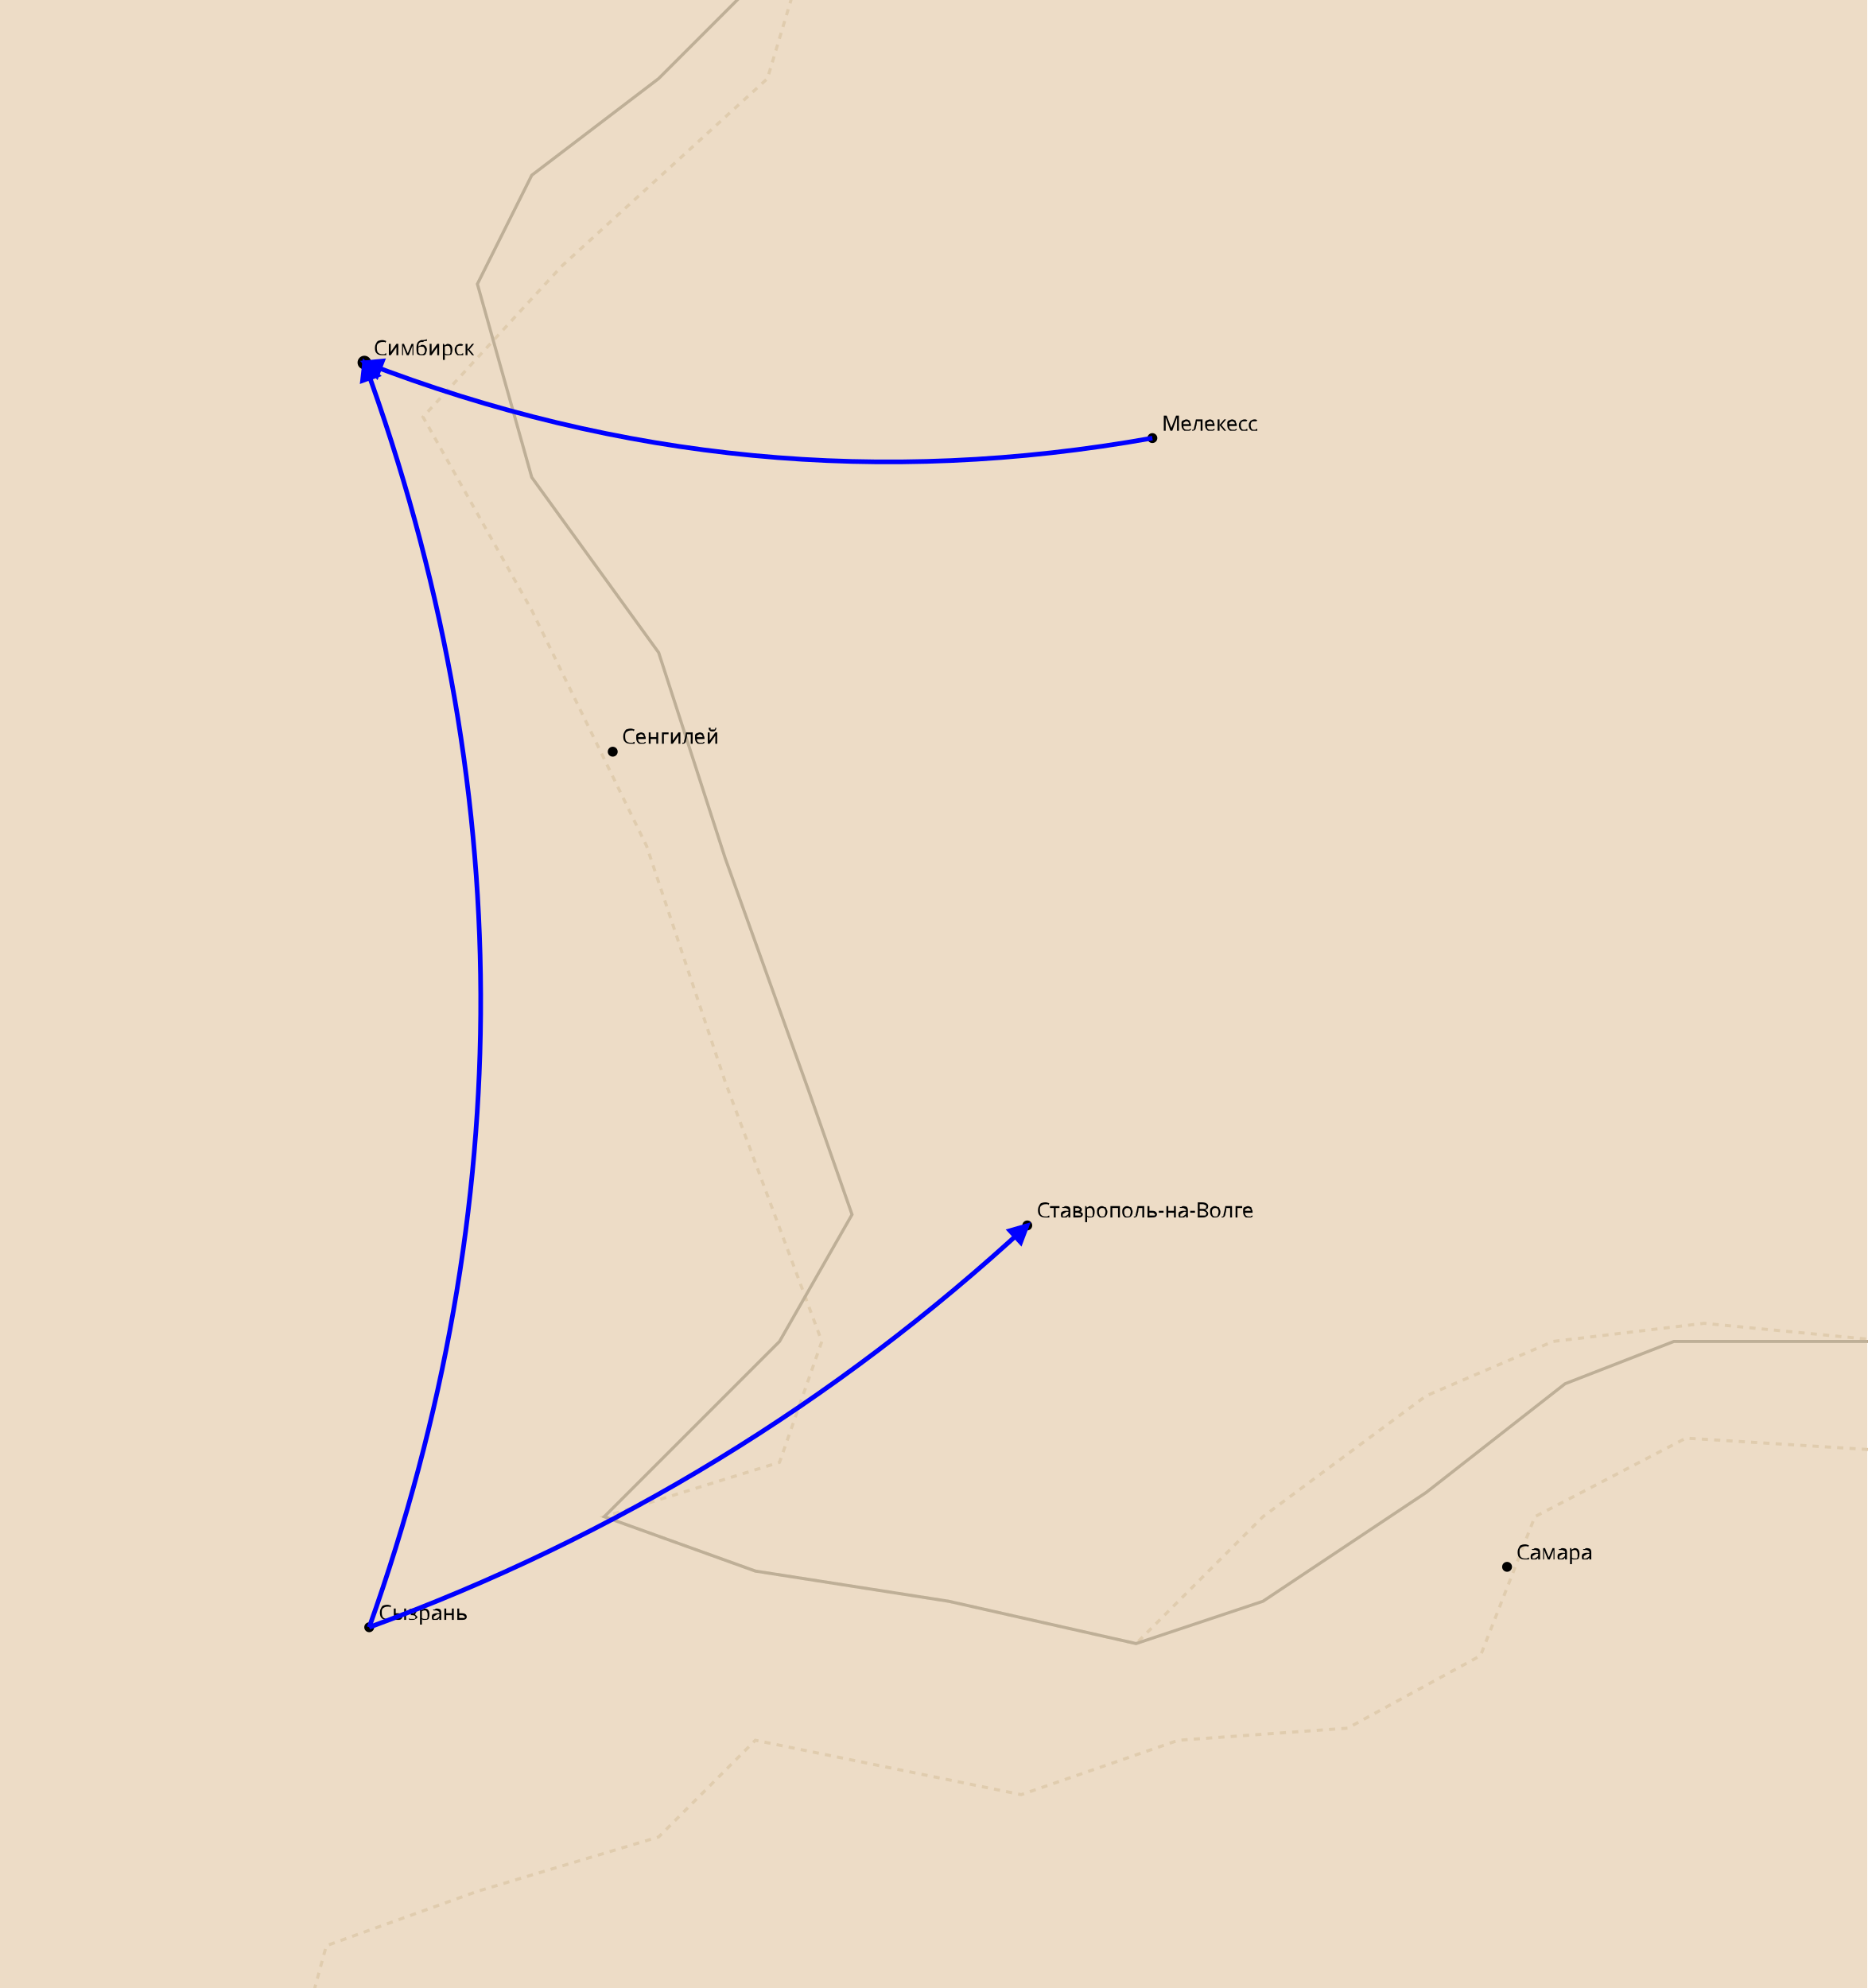
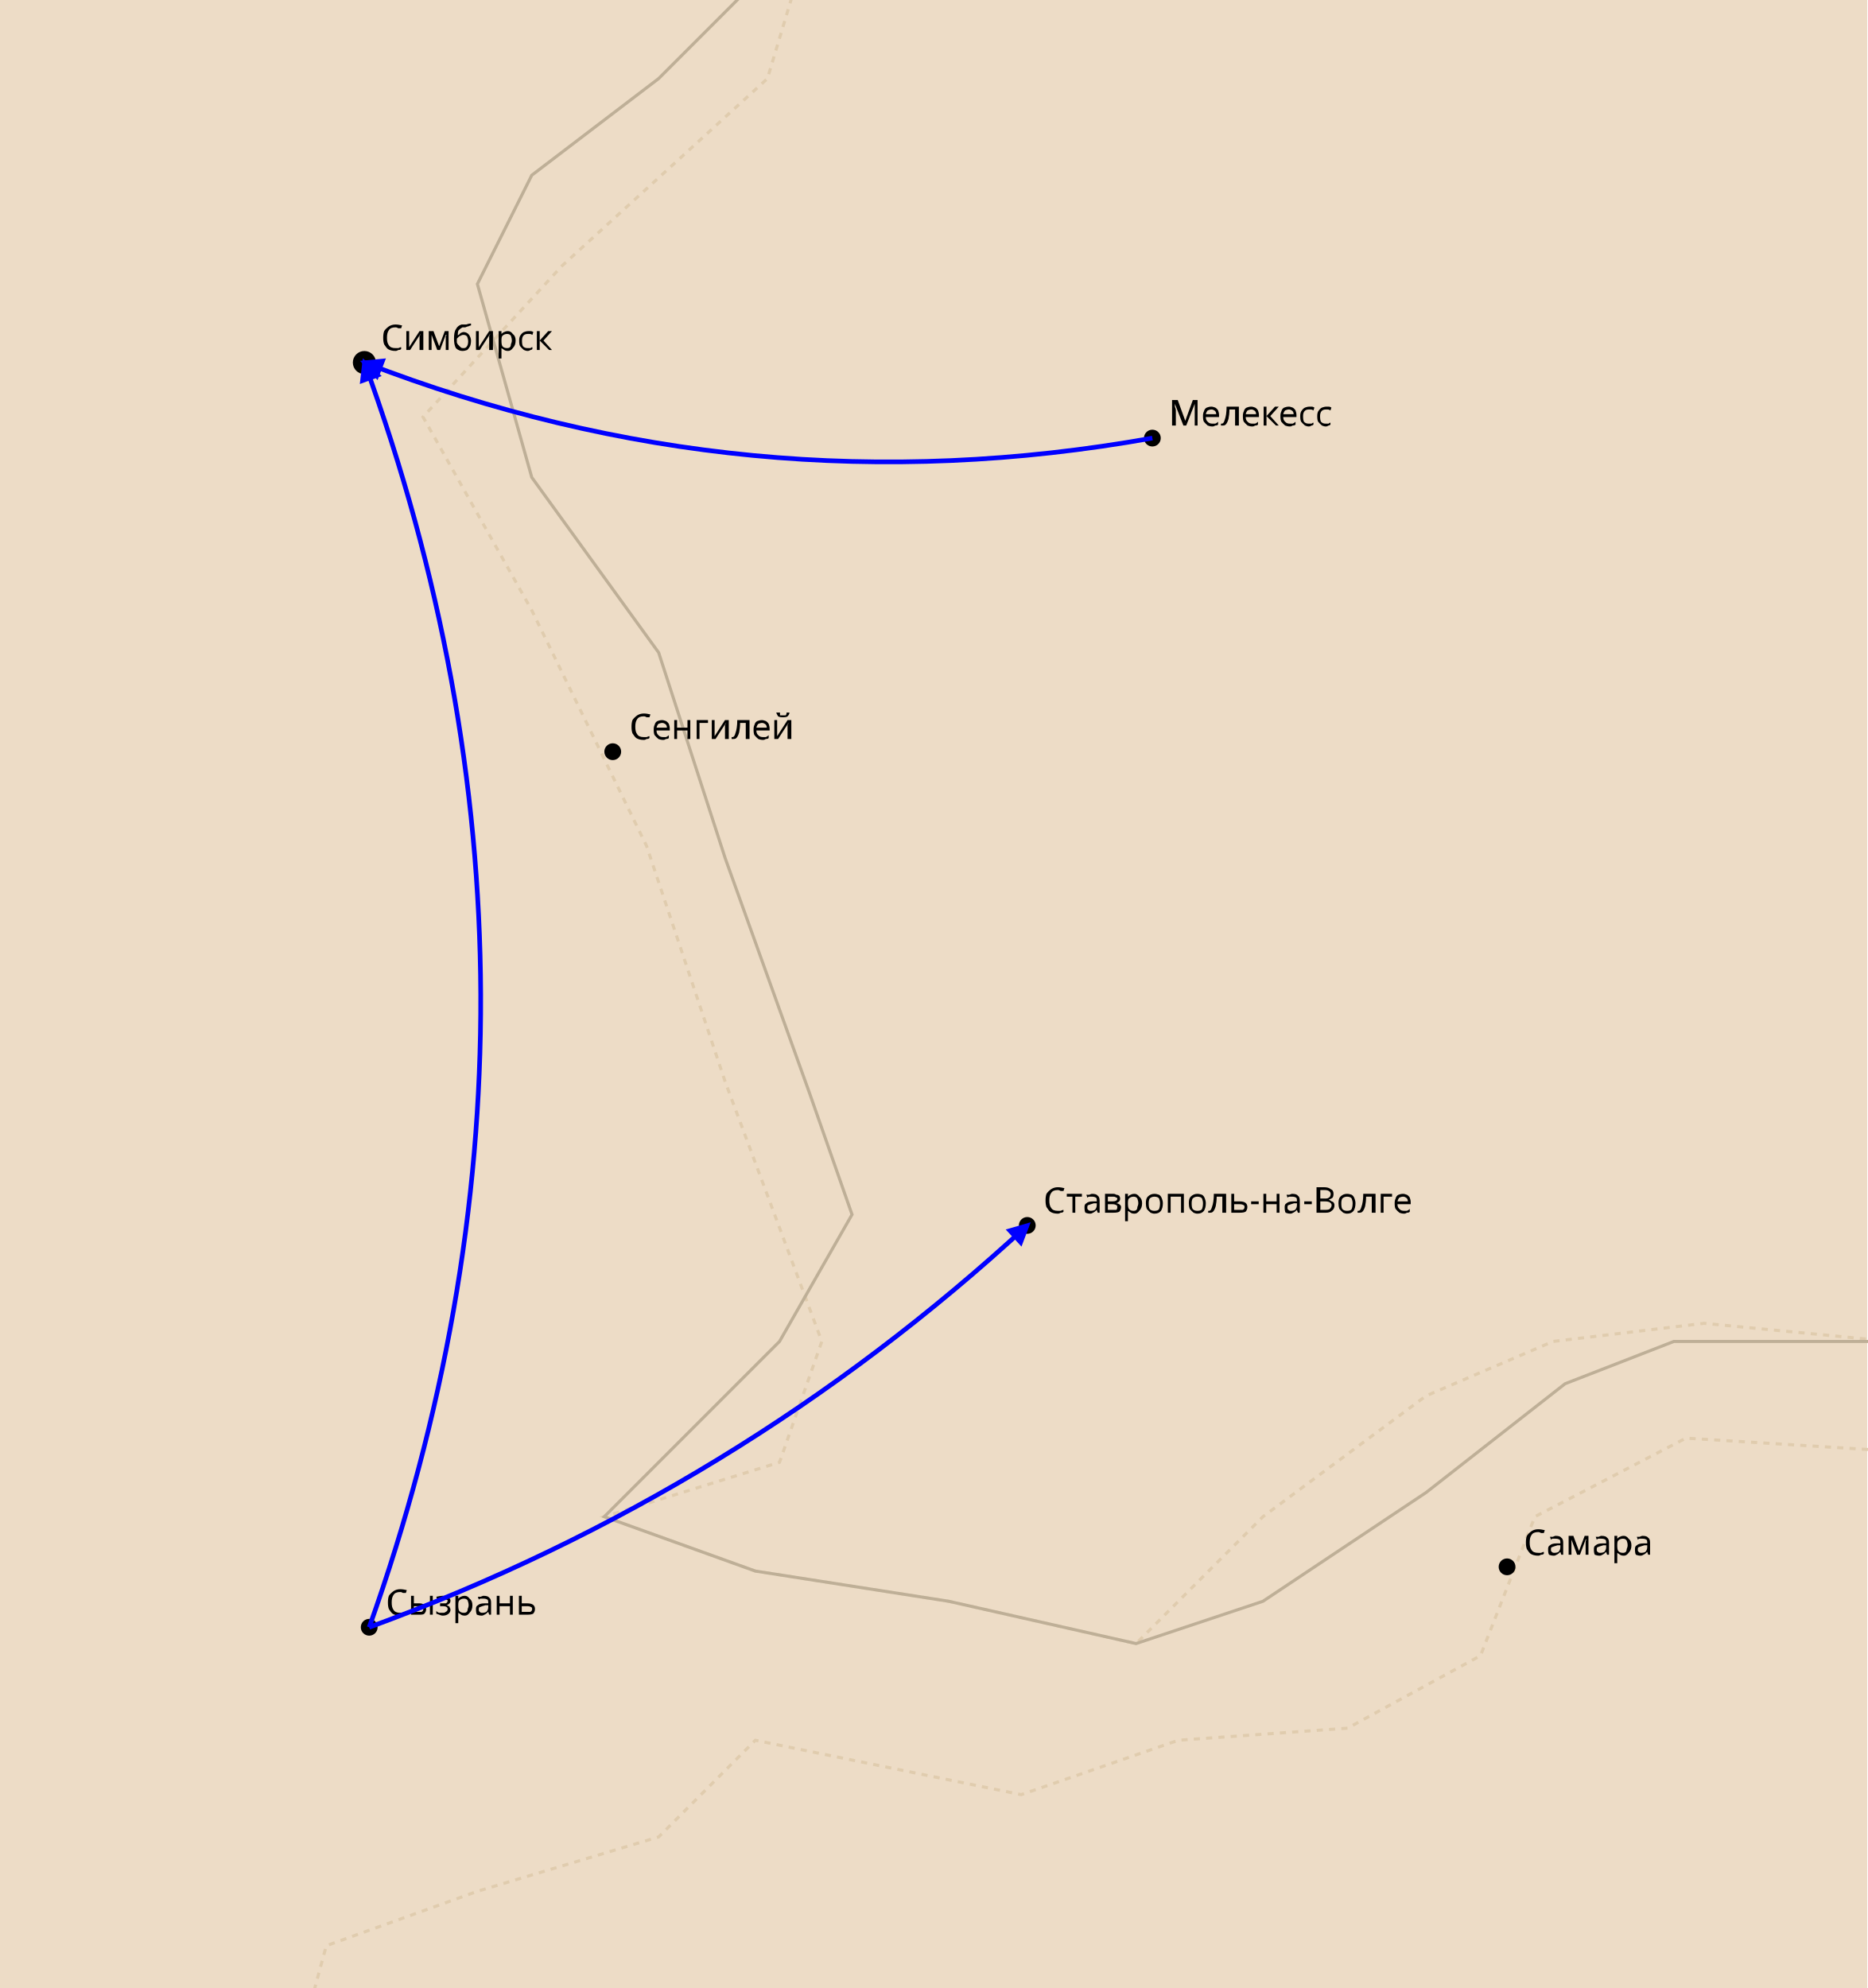
<svg xmlns="http://www.w3.org/2000/svg" viewBox="36.6 110.2 30.9 32.9">
  <style type="text/css">.cls-0 {fill:#EDDCC6;}
.cls-1 {fill:#E7C6B5;}
.cls-2 {fill:#F4DF9A;}
.cls-3 {fill:none;stroke:#E0CCAE;stroke-width:0.051;stroke-dasharray:0.102,0.102;}
.cls-4 {fill:none;stroke:#B3B3B3;stroke-width:0.051;}
.cls-5 {fill:none;stroke:#BEAF97;stroke-width:0.051;}
.cls-6 {fill:none;stroke:#B1C0C2;stroke-width:0.077;}
.cls-7 {fill:none;stroke:#000000;stroke-width:0.077;}
.cls-8 {fill:none;stroke:#0000FF;stroke-width:0.077;stroke-dasharray:0.307,0.205;}
.cls-9 {fill:none;stroke:#FF0000;stroke-width:0.077;}
.cls-10 {fill:none;stroke:#006837;stroke-width:0.077;}
.cls-11 {fill:none;stroke:#FF0000;stroke-width:0.077;stroke-dasharray:0.307,0.102,0.102,0.102;}
.cls-12 {fill:none;stroke:#0000FF;stroke-width:0.077;}
.cls-13 {fill:none;stroke:#000000;stroke-width:0.077;stroke-dasharray:0.307,0.102,0.102,0.102;}
.cls-14 {fill:none;stroke:#6699CC;stroke-width:0.077;}
.cls-15 {fill:none;stroke:#336699;stroke-width:0.077;}
.cls-16 {fill:#336699;}
.cls-17 {fill:none;stroke:#CC9966;stroke-width:0.051;stroke-dasharray:0.205,0.102,0.102,0.102;}
.cls-18 {fill:none;stroke:#CC6699;stroke-width:0.051;}
.cls-19 {fill:none;stroke:#FF0099;stroke-width:0.051;}
.cls-20 {fill:#FF0099;}
.cls-21 {fill:none;stroke:#003366;stroke-width:0.051;}
.cls-22 {fill:#003366;}
.cls-23 {fill:none;stroke:#FF0000;stroke-width:0.077;stroke-linecap:round;}
.cls-24 {fill:none;stroke:#0000FF;stroke-width:0.102;stroke-linecap:round;stroke-linejoin:round;stroke-miterlimit:10;stroke-dasharray:0.307,0.205,0.205,0.205,0.205,0.205;}
.cls-25 {fill:none;stroke:#006600;stroke-width:0.102;stroke-linecap:round;stroke-linejoin:round;stroke-miterlimit:10;}
.cls-26 {fill:none;stroke:#FF0000;stroke-width:0.102;stroke-linecap:round;stroke-linejoin:round;stroke-miterlimit:10;stroke-dasharray:0.307,0.205,0.205,0.205,0.205,0.205;}
.cls-27 {fill:#0000FF;}
.cls-28 {fill:#FF0000;}
.cls-29 {fill:none;stroke:#000000;stroke-width:0.051;}
.cls-30 {fill:#006699;}
.cls-31 {fill:#C1272D;}
.cls-32 {fill:#CA001B;}
.cls-33 {fill:#000000;}
.cls-34 {fill:none;stroke:#006699;stroke-width:0.051;}</style>
  <defs>
    <marker id="head-cls-9" viewBox="0 0 10 10" refX="8" refY="5" markerWidth="5" markerHeight="5" orient="auto-start-reverse">
      <path d="M0,0 L10,5 L0,10 z" fill="#FF0000" />
    </marker>
    <marker id="head-cls-12" viewBox="0 0 10 10" refX="8" refY="5" markerWidth="5" markerHeight="5" orient="auto-start-reverse">
      <path d="M0,0 L10,5 L0,10 z" fill="#0000FF" />
    </marker>
  </defs>
  <g id="background_paper">
    <rect class="cls-0" x="36.6" y="110.2" width="30.9" height="32.9" />
  </g>
  <g id="rivers">
    <path class="cls-6" d="m14.1 135.8c1.1-0.9 2.5-2.3 5-1.8 3.2 0.4 2.9 0 4.8-1.2 1.5-1.1 2.7-1.3 2.9-2.2" />
    <path class="cls-6" d="m16.1 164c2.3-1.2 4.8-1.6 6.8-2.3 3-1.1 2.5-2 3.9-2.7" />
    <path class="cls-6" d="m15.4 120.1c1.2-0.7 0.5-2.7 3.2-2.7s5.9-1.4 5.9-3c0.3-3.6-0.6-7.7-0.9-11.6-2.5-2.7-3.6-5.7-3.6-7.9 1.3-1.4 1.3-2.5-0.9-4.1" />
    <path class="cls-6" d="m15.4 79" />
    <path class="cls-6" d="m17.9 40.6c1.2 0.6 2.1-3 3.4-0.5 2.3 1.1 0.3 5.3-5.6 6.8" />
    <path class="cls-6" d="m184.5 32.6c1.6 0 3.2 0.7 4.1 2.3l2.3 2 0.4 0.9 4.4 0.3 4.1 0.9c1.8 0.4 1.8 2 2.5 4.1 1.1 1.3 2.2 1.1 2.5 0.2 0.9-0.2 0.9 2.5 2.7 1.4 1.3-0.3 0.9 2.2 3.6 2.9" />
    <path class="cls-6" d="m174.5 66.5 2.1 1.6 2.5 0.2c0.7 2.5 3.4 2.9 7.9 2.3l2.5 1.1 3.9 0.4 2.7-0.6 2.1 2 2.5 0.2 3.2 0.7 1.8-0.2 2.2 0.9 3 0.2 1.6 0.5" />
    <path class="cls-6" d="m184.5 91.2c1.2-1.5 3.9-2 6.2-1.3 1.1 0.2 2.2-0.2 3.2-0.9h3.4l2-0.9c1.6-1.4 3.2-2.3 5-0.7l2.3-0.5 2-1.3 2.5-0.7" />
    <path class="cls-6" d="m186.3 112.6c0.5 0.7 2.8 0.5 5 1.8 2.1-0.4 2.6-1.3 4.4-1.8l5.9-1.1 3.2-1.6 3.1-2.3 2.1-0.5 1.1-0.6" />
    <path class="cls-6" d="m160.9 143.1 2.3-0.7 2.2-2.5 2.5-0.9 3.7-2.8 3.4 1.2 1.6 1.6h2.5l2.7-1.2 2.3-0.9 2.2-0.2 2.1 2 2.3 0.7 3.6-0.4 1.6-0.7 6.1-0.5c1.9-0.9 3.2-1.3 5.5-2.9l1.3-1.4 2.3-0.4" />
    <path class="cls-6" d="m183.4 158.1c-0.9 3.4-0.5 5 2.5 5.2 3.6 0.9 7.3 0.7 5.7-3.2-2.8-1.1-0.3-2.5-0.3-3.4 0.3-2.3-0.4-4.8-1.5-6.6l-0.3-2.3-0.7-2-1.1-1.4" />
    <path class="cls-6" d="m175.7 181.9 6.3 1.2 2.5-0.7c-1.6 2.7-5.9 4.1-5 7.5l-0.4 3.6 0.4 4.1 0.5 1.8" />
    <path class="cls-6" d="m73.6 200.1c0.7-3.4-1.3-4.5-1.3-6.6l0.9-2-0.5-2.5-0.2-4.1 0.4-2.5-0.4-1.4 1.6-3.4 2.5-3 2.7-0.2 2.5-2.5 2.7-0.4 1.6-1.4 2.1-0.9 2.5-0.7 2.2-1.4 2.1 0.3 1.6 0.7 2.7-0.5 2-0.5" />
    <path class="cls-6" d="m153.4 110.3c2 1.4 4.8 1.2 7.5 0.5 1.6-0.7 3-2.3 3.9-2.3l3.8 0.2 0.9 1.6 0.7 2.1 1.6 1.3h0.9l0.9 1.4 1.8 0.5h2.8l3.6-2.1 2.7-0.7 1.8-0.2" />
    <path class="cls-6" d="m150.2 122.4 2.7-0.9 1.9-2.1 0.9-2.7 1.8-3.6 1.8-2.3 2.3-0.5v1.2l1.1 1.6-1.1 1.3-0.5 2.5 0.5 3.4 0.9 1.4-1.4 4.8-1.6 1.3 1.2 1.6-0.3 5 0.5 1.8-1.8 0.3-2.5-2.1-1.8-0.4-2.1-2.3-2.5-2.3-2.5-1.3 1.1-3z" />
  </g>
  <g id="admin_borders">
    <path class="cls-3" d="m48.6 199.9-2.1-2.3-2.3-0.7-2.6-1.9-2.5-3.3-2.3-3.5-2.5-0.2-1.2-2.3 0.7-2.1 1.8-0.9 0.2-1.4-0.5-1.6 1.2-1.4 2.3 0.2 1.4 0.5 0.9-2.5v-2.5l1.8-2.5 0.7-3.7 1.6-3.9 2.1-4.9 1.4-4.4-2.1 0.4h-2.5l-3 0.7-3.7 2.1-2.9 1.2-3 0.7-2-0.7-2.5-2.5 1.2-2.3 2.1-0.9 3.5 0.2 1.8-1.4 2.8-2.1 0.9-2.3v-1.7l2.1-1.4 0.6-2.2 2.5-0.9 3-0.9 1.6-1.6 4.4 0.9 2.6-0.9 2.8-0.2 2.2-1.2 0.9-2.3 2.5-1.3 3.2 0.2 2.3 0.2 2.7 0.9 2.1 1.6 2.5 1.4 2.2 0.7 1.2 1.8 0.9 3 1.3 2.2 3.2 5 2.1 2.1 2 1.9 3 3.1 2.9 2.5 3.4 1.1 2.3 1.8v1.6l-1.4 1.3 2.1 0.5 3.2-0.7 2.7-0.2 2.8-0.9 2.7-0.7 2.9 0.5 3.2-0.5 2.3-0.9 1.8-0.2 3.2 1.1 2.7 3.7 2.3 1.3 2.9 0.2 4.1 0.3 3.6 1.1 3.7 1.4 3.8 0.2 2.8-0.5 2.5-1.6 1.3-2.4-2.7-0.5-2.3 1.4-2.9 0.2-4.1-0.7-3-0.9-2.5-0.7-3.6-2.5-2-2.3-3-0.6-3.4-1.4-2.3-1.1-2.3-0.3-2.7 0.3-2.3 0.7-1.6 1.8-2.7 0.6-3.4-0.6h-2.7l-3.2-0.7-3-1.1-1.3-2.1v-1.8l-2.1-0.9-2-1.6-1.8-1.4-3.2-2-2.3-1.8-1.6-1.4-1.3-3-1.6-1.8-1.4-1.8-2.9-2.3-1.6-1.6-1.6-1.8-3-0.7-2.9-1.1-2.8-0.2-3.1-0.3-2.5 0.3-2.1 0.9-2.7 2-2.1 2.1-3.1-0.7-3.2-0.5-2.5-0.9 2.9-0.9 0.7-2-1.6-4.3-1.3-3.9-1.9-3.9-1.8-3.2 2.3-2.5 3.4-3.1 0.9-3 2.1-3.4 2.5-2.5 2.9-2 1.8-0.7 1.8-2.1 3.2-1.1 2.1 0.2 3.2-0.2 1.3-1.1 3.7-0.3 3.4-1.6 1.3-2 2.8-0.2 2.9 0.9 2.3-0.7 1.1-2.3 2.3-0.9 3.2-0.4 2.5-1.6 2.7-1.6 2.7-1.2 1.9 2.8 1.1 0.4-0.5 1.2 0.7 1.3 2.1 0.3 1.8-1.2 1.3 0.2 0.9 1.4 1 0.7 0.6 1.8 3.9 0.5 1.1 0.9 2.5 1.3 1.2 1.6 1.3 2.5 1.2 1.4 1.3 0.7-0.6 1.1 2 0.5-0.2 1.3 1.3 0.7 0.5 1.4-0.2 1.6 1.1 1.3 1.8 0.9 2.5 1.2 0.9 2.5-0.2 2.5-0.7 2.2-1.1 3.4-0.9 2.3-0.7 2.5 0.2 2.3 1.2 1.1 2.9 0.7 3.4 1.4 3.4 1.1 2.3 0.9-1.6 2.7-2.5 0.7-1.6 1.8-1.6 0.3-1.8-1.2-2 0.3-1.6 1.1-2.3 0.5-1.6-1.2 0.2-2.3 1.6-3.4 0.5-2-0.9-1.8-1.6-1.8-2.1-1.4-1.8-4.1-0.7-2.3-1.3-1.3 0.7-1.9 1.1-1.3v-2.1l-1.1-2.2-1.4-2.1-1.8-2.3-2.3-1.8-1.6-1.1-2-1.1-2.8 0.2-2.5 1.1-3.1 0.9-2.3 0.5-2.5 1.3-1.6 1.4-1.8 1.8-1.6 1.2-2.7-0.3-2.1 0.3-2.3-0.3-1.3 1.9 0.4 1.5 1.4 1.2 1.8 0.7-0.7 1.6-1.6 1.3h-1.3l-1.8 1.6-1.6 1.6-0.9 1.6v2.7l1.3 2.5 1.4 2.3 1.6 2.3 0.2 2.2 0.2 1.6-0.4 2.5-1.6 1.6-2.3 0.5-1.8-2.1-1.8-1.3" />
    <path class="cls-3" d="m126.3 13.1 3.2 7.2-3.2 4.1-0.6 5.3 0.9 6.8 2.2 2.5-1.1 1.3 0.5 2.1 1.1 0.7 0.7 2.3 2 1.5 2.8 1.2 3.4 1.1 3.1 1.4 6.4 2.2 2.7 1.4 2.1 1.6 2 1.1 2.8 1.4 2.7 1.1 1.6 2.3 0.4 1.8-1.8 1.6-2.5-0.2-1.8-0.7-1.6 0.7-0.7 2 1.2 1.8 2.2 1.2 0.7 2.2 1.4 1.9 2.7 0.2 1.4 1.4-1.2 2.2-1.6 1.4 0.5 1.6h1.6l2 0.7h1.6l1.2 1.3 1.5 0.9 0.5 2.3 1.4 3.2" />
    <path class="cls-3" d="m124.8 12.3 33.4 0.1 4.3 1.6 2 2.5 0.5 2.2 1.6 3.2v3.9l0.9 3.2v2.5l-2.5 2.5-0.5 2.5 0.3 2.9-1.6 2.3 1.3 3 2.1 2.9 2 3 0.9 2.7 1.4 2.1 1.8 2.4 2.1 2.3 2.7 1.4 2.9 1.3 2.8 1.6 2.7 1.2 2.9 1.3 2.1 1.8 2 1.2 2.8 1.1 2.2 0.7 2.8 1.1 2.7 1.2 2.3 0.2 2.5 0.7 2.7 0.4 1.8 0.7-0.4 18.6-0.5 16.2-2.7 0.7-2.5 1.6-3.2-0.5-3.6-0.2-3 0.2-2.9 0.5h-2.3l-2.1-1.6-2.7-1.2-1.4-0.9-0.9-2.9-0.6-1.9-0.3-2.5-0.4-2.7 0.2-2.5 0.5-2.9-0.7-2.3-2.1-2.7-2.7-2.1-2.7-1.8-2.1-2-2.5-3-1.3-2.7-1.2-1.8 0.2-2.3 0.7-2.3-1.1-2-1.8-2.1-2.5-1.6-2.5-0.4h-2.1l-2.2-0.7-1.4-0.7-1.1-1.8 1.1-2.3 1.1-1.6-1.8-1.3-2.5-0.5-2-1.3-1.9-1.4-2-0.9-2-1.4-2.3-1.3-2.7-0.7-2.5-1.4-2.1-1.1-1.8-1.1-1.1-2.3-1.6-1.6-0.9-2.1 0.4-0.7 1.8 0.7 3.2 0.3 3.4-0.3h2.7l2.8 0.5 2.5 0.7 2 1.8 2.1 0.7 1.3 2.3 0.5 2.2-0.9 3-1.2 2.2-1.8 2.1-1.3 2 1.3 1.4h2.3 2.7l1.6-0.5 2.1-0.9 1.3-1.5 1.4-1.2 0.9-2.5 1.4-2 0.2-2.1-0.2-2.2-1.2-2.3 1.4-1.6 3.6-0.9 2.5-1.6 0.9-0.7 3-0.2 2.7-1.2 2.1-1.8 2.5-2 1.8-2.8-1.8-2.7-3.2 0.3-3 0.4-2.5 0.7-1.6 1.3-2-1.3-0.9-2.5v-2.1l-0.5-2.9-0.9-2.5-0.7-2.5-2-2.5-3.6-1.7" />
    <path class="cls-4" d="m91.6 13.3c-2.4 0-3.1 3.9-1.2 5.7s2.5 4.1 2.5 6.1c1.4 1.6 2.1 3.6 1.9 7.5 2 2.1 2.9 3 2 7.3 3 1.1 3-0.9 3.4 4.5 0 1.4 0.9 2.5 1.6 2.6" />
    <path class="cls-5" d="m82.3 34.9c1.3 4.8 4 2 3.1-2.3-0.2-6.1 1.9-11.1-5.6-10.9-2.8 0-4.1 1.6-6.4 1.4-1.6-0.3-5-1.2-3.9 2.5 1.2 2.5-2.7 2-3.2 3.8-0.9 3.4-3.1 6.4-7.2 3.2-3-1.6-4.6-0.2-5.7 1.6-1.4 2.3-5 3.4-6.6 5.5-2 3.1 0.7 3.6 1.8 4.3-0.9 1.4-1.8 2.7 0.9 4.5 1.2 0.9 1.2 2.1 1.2 3.9s4.1 3.6 6.1 4.1c0.9 3.4-1.4 3.8 4.1 6.6 1.4 0 3.2 1.3 4.1 2.9 1.8 1.6 2.7 4.1 2.7 6.8 0.5 1.6 3-0.9 3.6 1.6-0.6 2.5 3 3.2 3 6.4 0 2.7 3 2.5 2.3 5.7 1.8 0.9 2.9 2.2-0.3 4.7-0.6 2.3-0.2 4.1 3.5 1.4 2.5-0.9 3.4-0.5 5.4-0.2 2.7-0.7 2.7-2.5 5.2-3.2 1.2-2.3 4.6-2.5 6.2-2.7 2.7-2.5 5.7-2.3 8.4-3.7 1.8-1.1 2.7-2.9 5-3.4 2.9 0.5 4.5 0.3 6.1-1.1 2.5-0.2 5.2-1.4 7.5-1.4 1.6-1.8 2.5-0.4 4.6 0.9l2.2 3 2.3 2-0.7 2.5 3.2 1.6 3-0.4 0.4-1.4 1.4-1.6 1.8 1.6 0.9-2.3h1.6l0.7-1.3-1.1-2.1 0.9-2.7 2.9-1.1 2.1-1.2 2.7 0.5 1.8-1.2 2.5-0.4 1.6 1.1h2.7l1.4 1.2-1.6 2.2 0.2 4.6 3.4-0.9h1.6l1.2 1.3 2 1.2 1.4 4.1 0.2 1.1" />
    <path class="cls-5" d="m14.3 79.4c2 0 2.5-1.8 4.3-0.9 2.3 0.5 2.5-1.1 5.3-1.6 2.2-0.4 2.9 1.4 3.8 3 1.2 2 5.2 2 6.8 2.2 3 0.3 4.8 2.8 6.6 4.4 2.5 2.2 5.7 2.7 7.5 2.9l3 0.5 0.4 5 2.3 3.6 0.7 3-1.8 2-1.2 1.4-1.8 1.6-1.1 3.4-1.6 1.6-2.1 1.6-0.9 1.8 0.9 3.2 2.1 2.9 1.1 3.4 1.4 3.9 0.7 2-1.2 2.1-2.9 2.9 2.5 0.9 3.2 0.5 3.1 0.7 2.1-0.7 2.7-1.8 2.3-1.8 1.8-0.7h3.6l2.8 0.2 2.9 0.9 3 0.9 1.6 1.8 1.8 1.6 1.6 1.4 1.6 1.8 0.9 2.1 1.6 2.9 1.3 2.1 1.6 1.8 2.3 1.3 3 2.1 2.2 1.6 1.8 1.6 2.1 1.1 1.6 2.5 2.7 1.4 3.2 0.6h2.7l3.4 0.5 2.7-0.5 2.3-2 1.6-1.1 2.7-0.3 2.3 0.3 3.2 1.1 2.5 1.4 2.7 1.1 2.3 2.3 3.6 2 2.5 0.7 3 0.9 4.1 0.7 2.9-0.2 2.3-1.4 2.7 0.5-1.3 2.4-2.5 1.6-2.8 0.5-3.8-0.2-3.9-1.4-3.4-1.1-4.1-0.3-2.9-0.2-2.3-1.3-3-3.7-2.9-1.1-1.8 0.2-2.3 0.9-3.2 0.5-2.9-0.5-3.5 0.5-2.9 1.1-2.3 0.2-3.9 0.9-0.9 1 1.6 2.2 1.9 2.8 2 1.8 2.3 3.2 1.3 1.6 1.4 0.2 1.6-2.3 2 0.7h3.4l5.3 0.4 3.1 1.2 4.1 2.2 4.8 2.3 4.6 1.6 2.7 1.4 0.9 1.6-0.7 2 0.7 2.3 0.5 3.4-1.2 4.1" />
    <path class="cls-5" d="m15.4 66.5c2.3 1.1 4.1 2.9 4.8 5.6l2.3 2.5-0.2 2.3" />
    <path class="cls-5" d="m19.1 78.7c-0.9 2.1 2.5 3.2 2.2 5.9-0.6 3-3.8 0-2.7 4.4" />
    <path class="cls-4" d="m27.5 53.3c-1.8 2.1 0.4 3.9 1.6 5.9l3.2 2.5 1.8 1.8 0.4 4.1 2.1 2.3 1.3 2.5 1.9 2.2 1.8 1.9 3.8 0.9 1.2 2.5 1.8 2.9 1.1 1.8 2.1-0.2 1.6 2.1 3.4-1.6" />
  </g>
  <g id="city_dots">
-     <circle class="cls-33" cx="42.71" cy="137.13" r="0.082" />
-     <circle class="cls-33" cx="53.60" cy="130.48" r="0.082" />
-     <circle class="cls-33" cx="55.67" cy="117.45" r="0.082" />
-     <circle class="cls-33" cx="46.74" cy="122.64" r="0.082" />
-     <circle class="cls-33" cx="42.63" cy="116.20" r="0.113" />
-     <circle class="cls-33" cx="61.54" cy="136.13" r="0.082" />
+     <circle class="cls-33" cx="42.71" cy="137.13" r="0.139" />
+     <circle class="cls-33" cx="53.60" cy="130.48" r="0.139" />
+     <circle class="cls-33" cx="55.67" cy="117.45" r="0.139" />
+     <circle class="cls-33" cx="46.74" cy="122.64" r="0.139" />
+     <circle class="cls-33" cx="42.63" cy="116.20" r="0.191" />
+     <circle class="cls-33" cx="61.54" cy="136.13" r="0.139" />
  </g>
  <g id="labels_cities">
-     <text class="cls-33" x="42.87" y="137.01" font-family="'TimesNewRomanPSMT'" font-size="0.341px">Сызрань</text>
-     <text class="cls-33" x="53.76" y="130.35" font-family="'TimesNewRomanPSMT'" font-size="0.341px">Ставрополь-на-Волге</text>
-     <text class="cls-33" x="55.83" y="117.33" font-family="'TimesNewRomanPSMT'" font-size="0.341px">Мелекесс</text>
-     <text class="cls-33" x="46.90" y="122.51" font-family="'TimesNewRomanPSMT'" font-size="0.341px">Сенгилей</text>
-     <text class="cls-33" x="42.79" y="116.08" font-family="'TimesNewRomanPSMT'" font-size="0.341px">Симбирск</text>
-     <text class="cls-33" x="61.70" y="136.01" font-family="'TimesNewRomanPSMT'" font-size="0.341px">Самара</text>
+     <text class="cls-33" x="42.99" y="136.92" font-family="'TimesNewRomanPSMT'" font-size="0.580px">Сызрань</text>
+     <text class="cls-33" x="53.87" y="130.27" font-family="'TimesNewRomanPSMT'" font-size="0.580px">Ставрополь-на-Волге</text>
+     <text class="cls-33" x="55.95" y="117.24" font-family="'TimesNewRomanPSMT'" font-size="0.580px">Мелекесс</text>
+     <text class="cls-33" x="47.02" y="122.43" font-family="'TimesNewRomanPSMT'" font-size="0.580px">Сенгилей</text>
+     <text class="cls-33" x="42.91" y="115.99" font-family="'TimesNewRomanPSMT'" font-size="0.580px">Симбирск</text>
+     <text class="cls-33" x="61.82" y="135.93" font-family="'TimesNewRomanPSMT'" font-size="0.580px">Самара</text>
  </g>
  <g id="arrows_kappel">
    <path class="cls-12" d="M42.71,137.13 Q46.44,126.65 42.63,116.20" marker-end="url(#head-cls-12)" />
  </g>
  <g id="arrows_stepanov">
    <path class="cls-12" d="M55.67,117.45 Q48.97,118.65 42.63,116.20" marker-end="url(#head-cls-12)" />
  </g>
  <g id="arrows_stavropol">
    <path class="cls-12" d="M42.71,137.13 Q48.82,134.89 53.60,130.48" marker-end="url(#head-cls-12)" />
  </g>
</svg>
